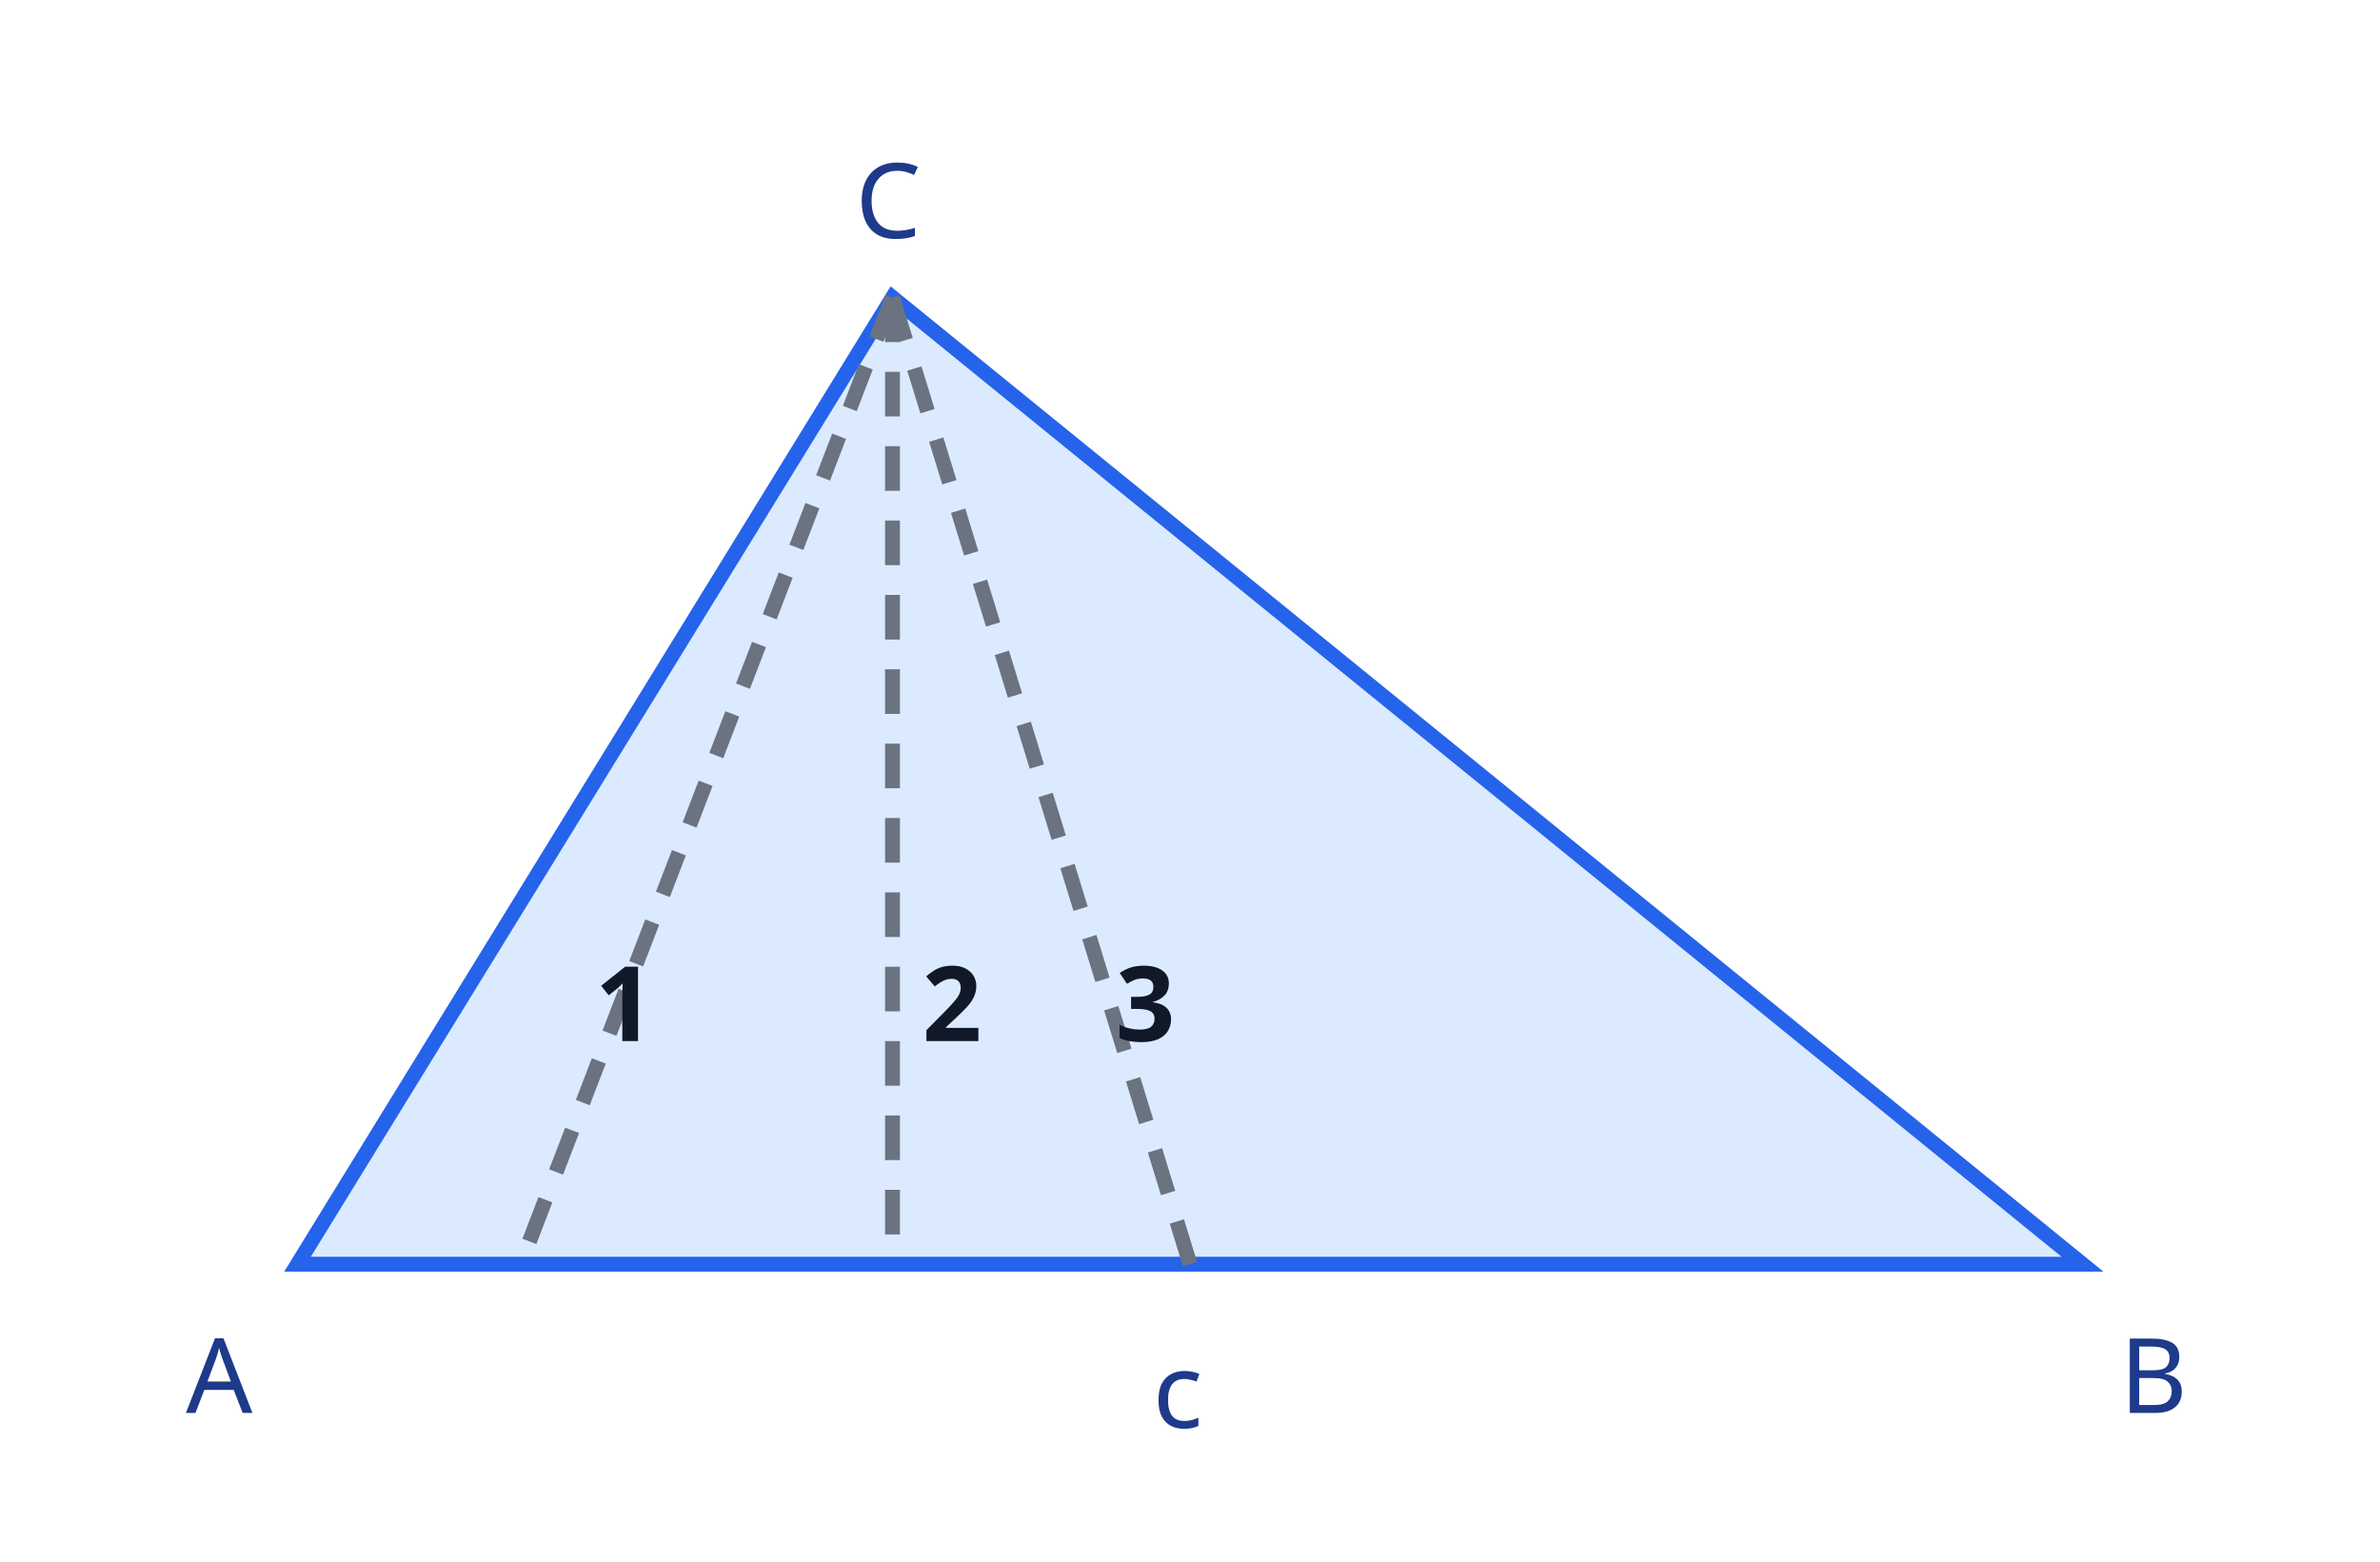
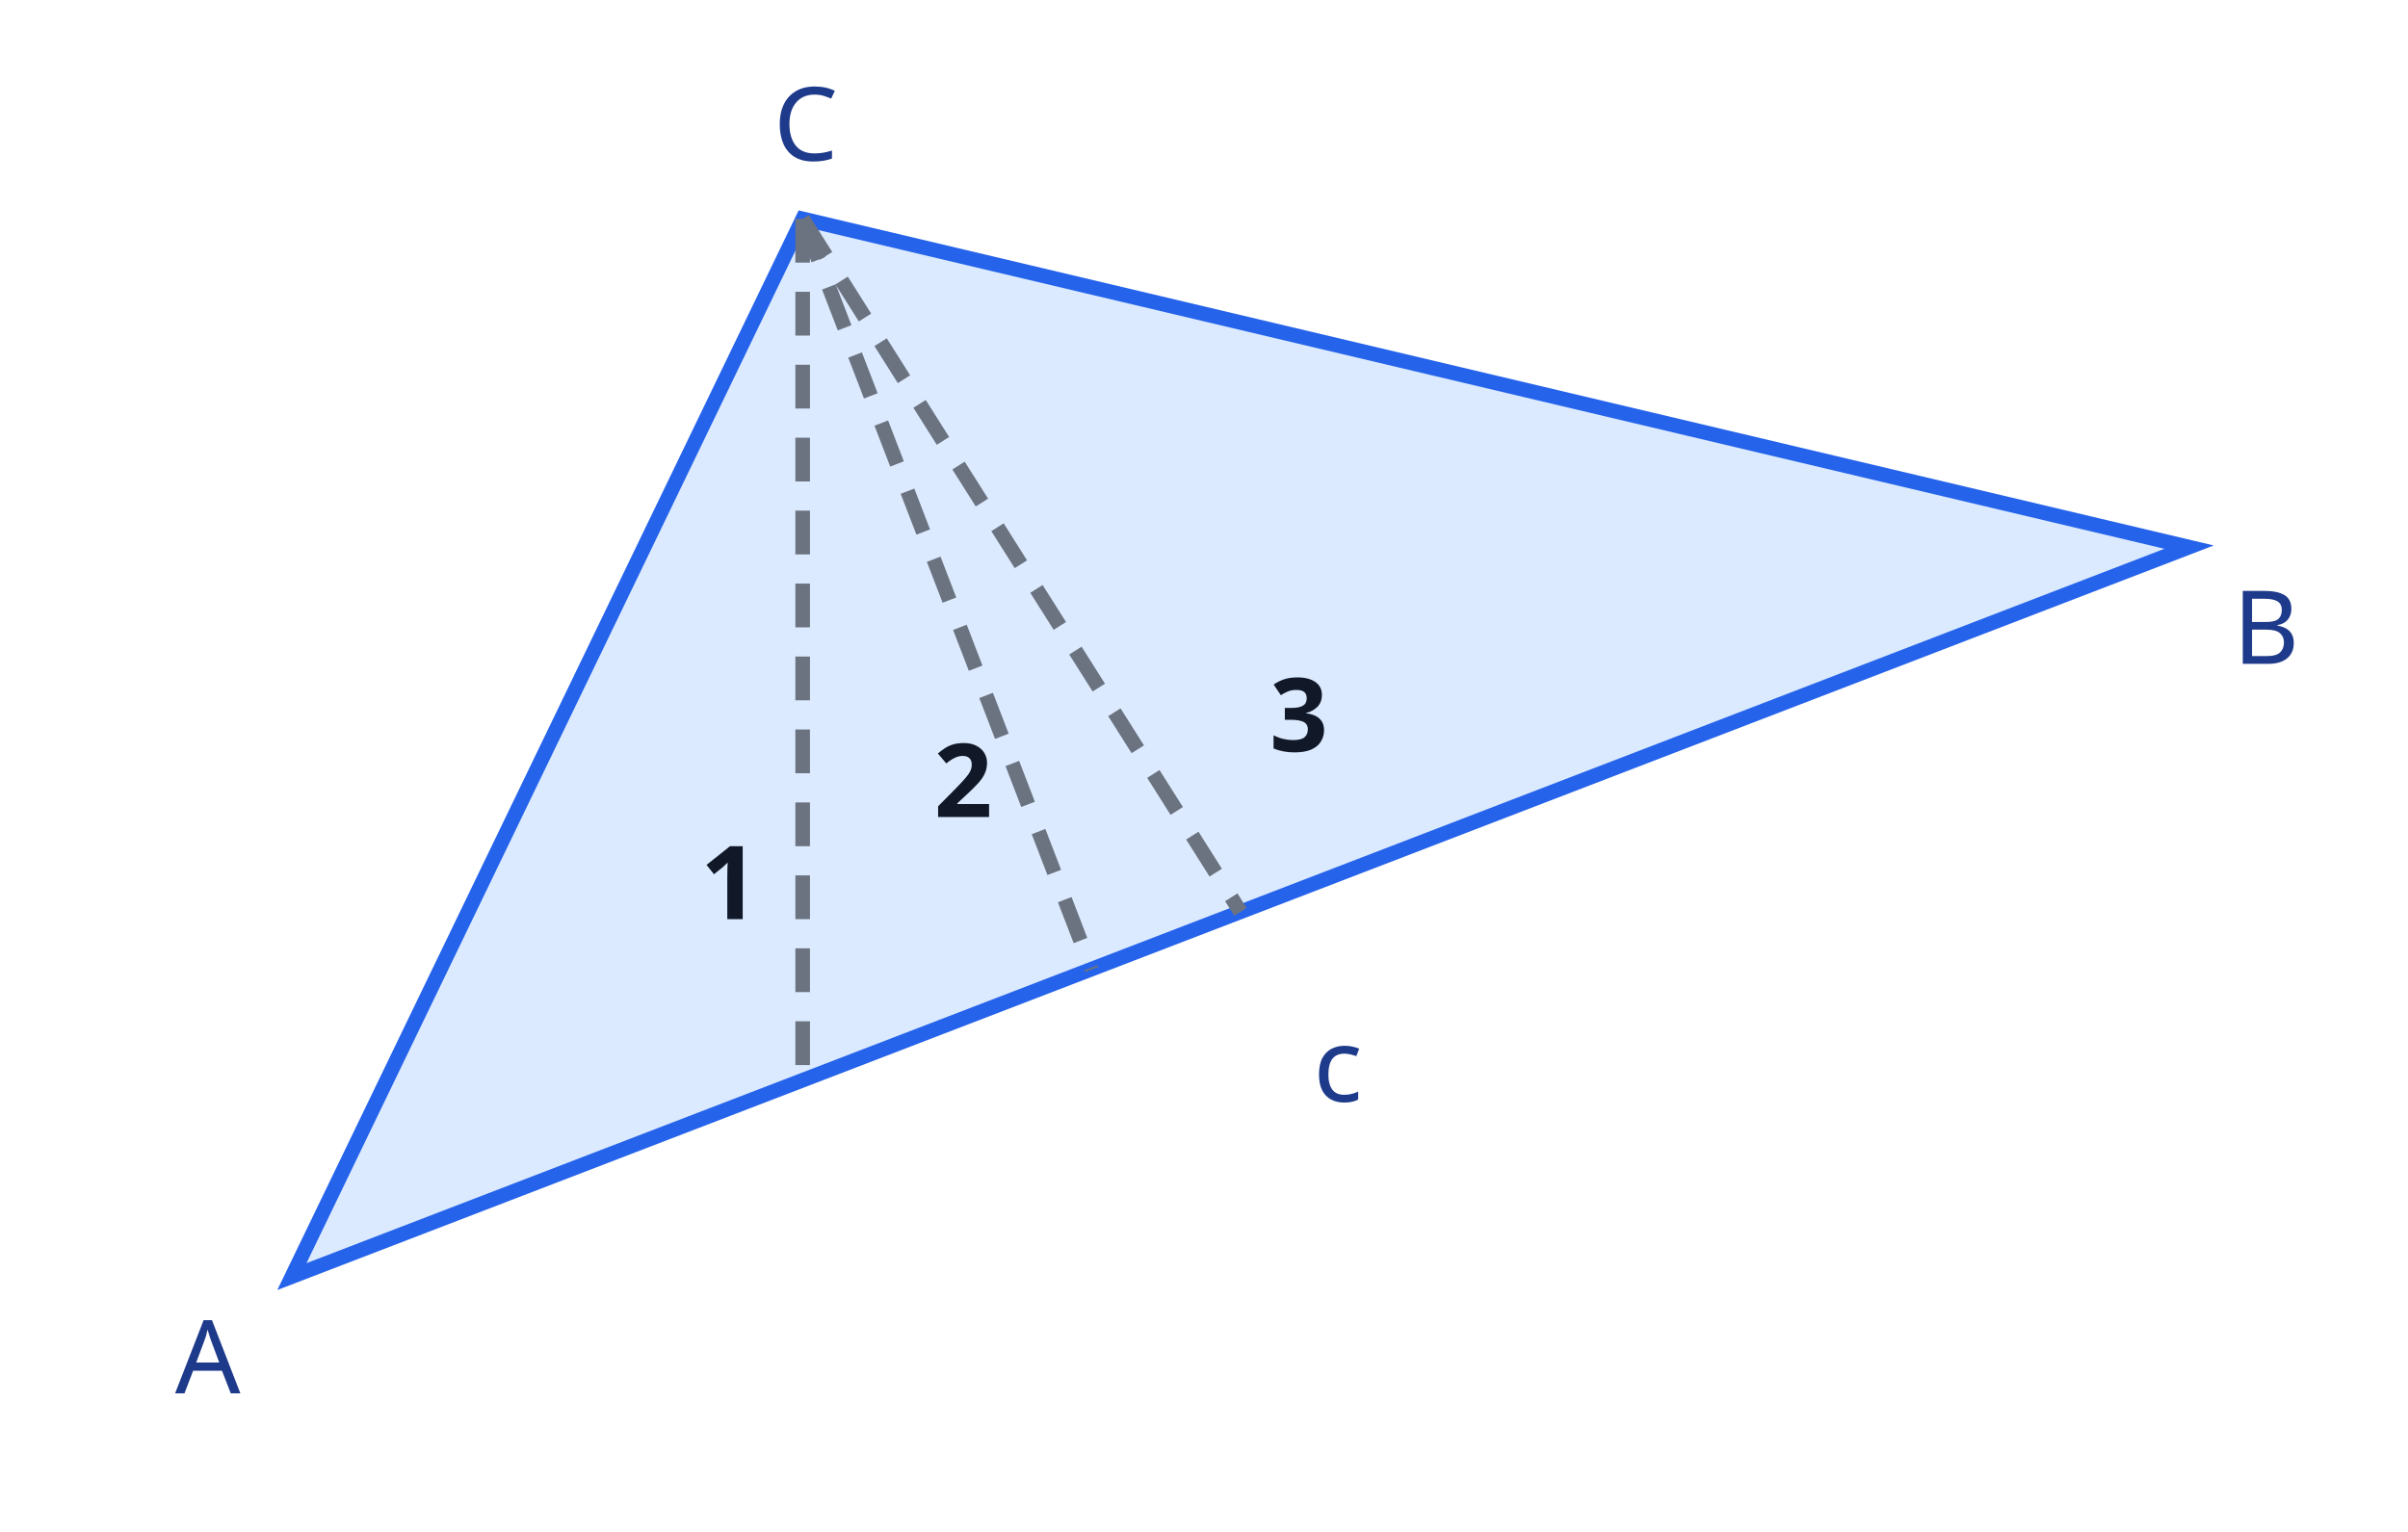
- <svg xmlns="http://www.w3.org/2000/svg" width="320" height="210" viewBox="0 0 320 210" font-family="sans-serif" font-size="14">
-   <rect width="320" height="210" fill="#ffffff" />
-   <polygon points="40,170 280,170 120,40" fill="#dbeafe" stroke="#2563eb" stroke-width="2" />
-   <text x="25" y="190" fill="#1e3a8a">A</text>
-   <text x="285" y="190" fill="#1e3a8a">B</text>
-   <text x="115" y="32" fill="#1e3a8a">C</text>
-   <text x="155" y="192" fill="#1e3a8a">c</text>
-   <line x1="120" y1="40" x2="160" y2="170" stroke="#6b7280" stroke-width="2" stroke-dasharray="6 4" />
-   <line x1="120" y1="40" x2="120" y2="170" stroke="#6b7280" stroke-width="2" stroke-dasharray="6 4" />
-   <line x1="120" y1="40" x2="70" y2="170" stroke="#6b7280" stroke-width="2" stroke-dasharray="6 4" />
-   <text x="80" y="140" fill="#111827" font-weight="bold">1</text>
-   <text x="124" y="140" fill="#111827" font-weight="bold">2</text>
-   <text x="150" y="140" fill="#111827" font-weight="bold">3</text>
+ <svg xmlns="http://www.w3.org/2000/svg" width="330" height="210" viewBox="0 0 330 210" font-family="sans-serif" font-size="14">
+   <rect width="330" height="210" fill="#ffffff" />
+   <polygon points="40,175 300,75 110,30" fill="#dbeafe" stroke="#2563eb" stroke-width="2" />
+   <text x="24" y="191" fill="#1e3a8a">A</text>
+   <text x="306" y="91" fill="#1e3a8a">B</text>
+   <text x="106" y="22" fill="#1e3a8a">C</text>
+   <text x="180" y="151" fill="#1e3a8a">c</text>
+   <line x1="110" y1="30" x2="110.0" y2="148.1" stroke="#6b7280" stroke-width="2" stroke-dasharray="6 4" />
+   <line x1="110" y1="30" x2="149.6" y2="132.9" stroke="#6b7280" stroke-width="2" stroke-dasharray="6 4" />
+   <line x1="110" y1="30" x2="170.0" y2="125.0" stroke="#6b7280" stroke-width="2" stroke-dasharray="6 4" />
+   <text x="96" y="126" fill="#111827" font-weight="bold">1</text>
+   <text x="128" y="112" fill="#111827" font-weight="bold">2</text>
+   <text x="174" y="103" fill="#111827" font-weight="bold">3</text>
</svg>
